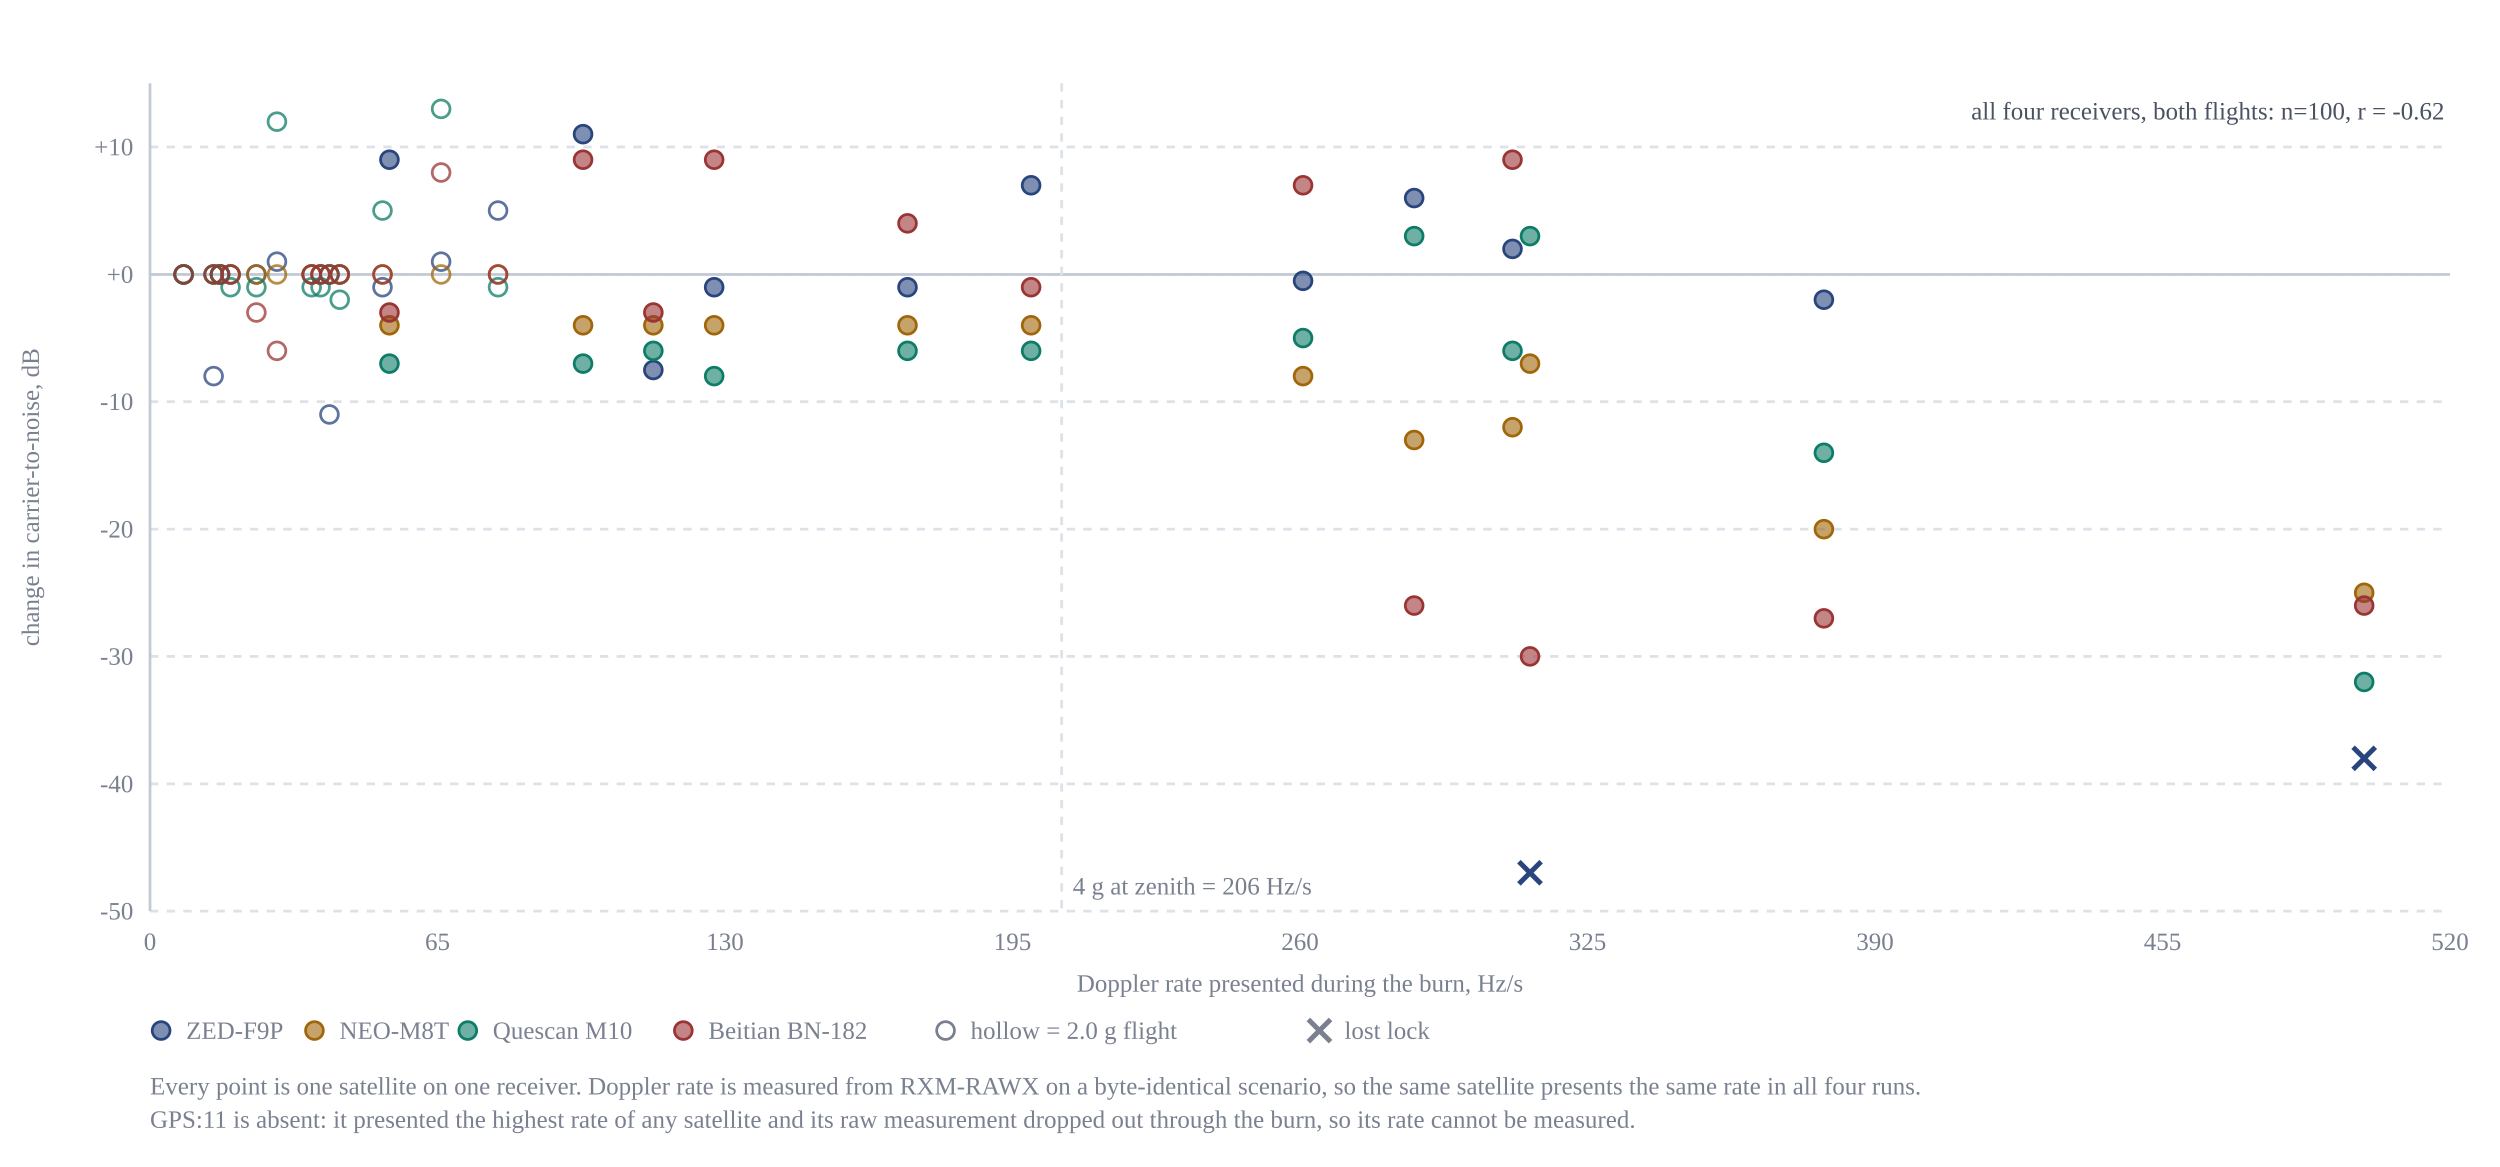
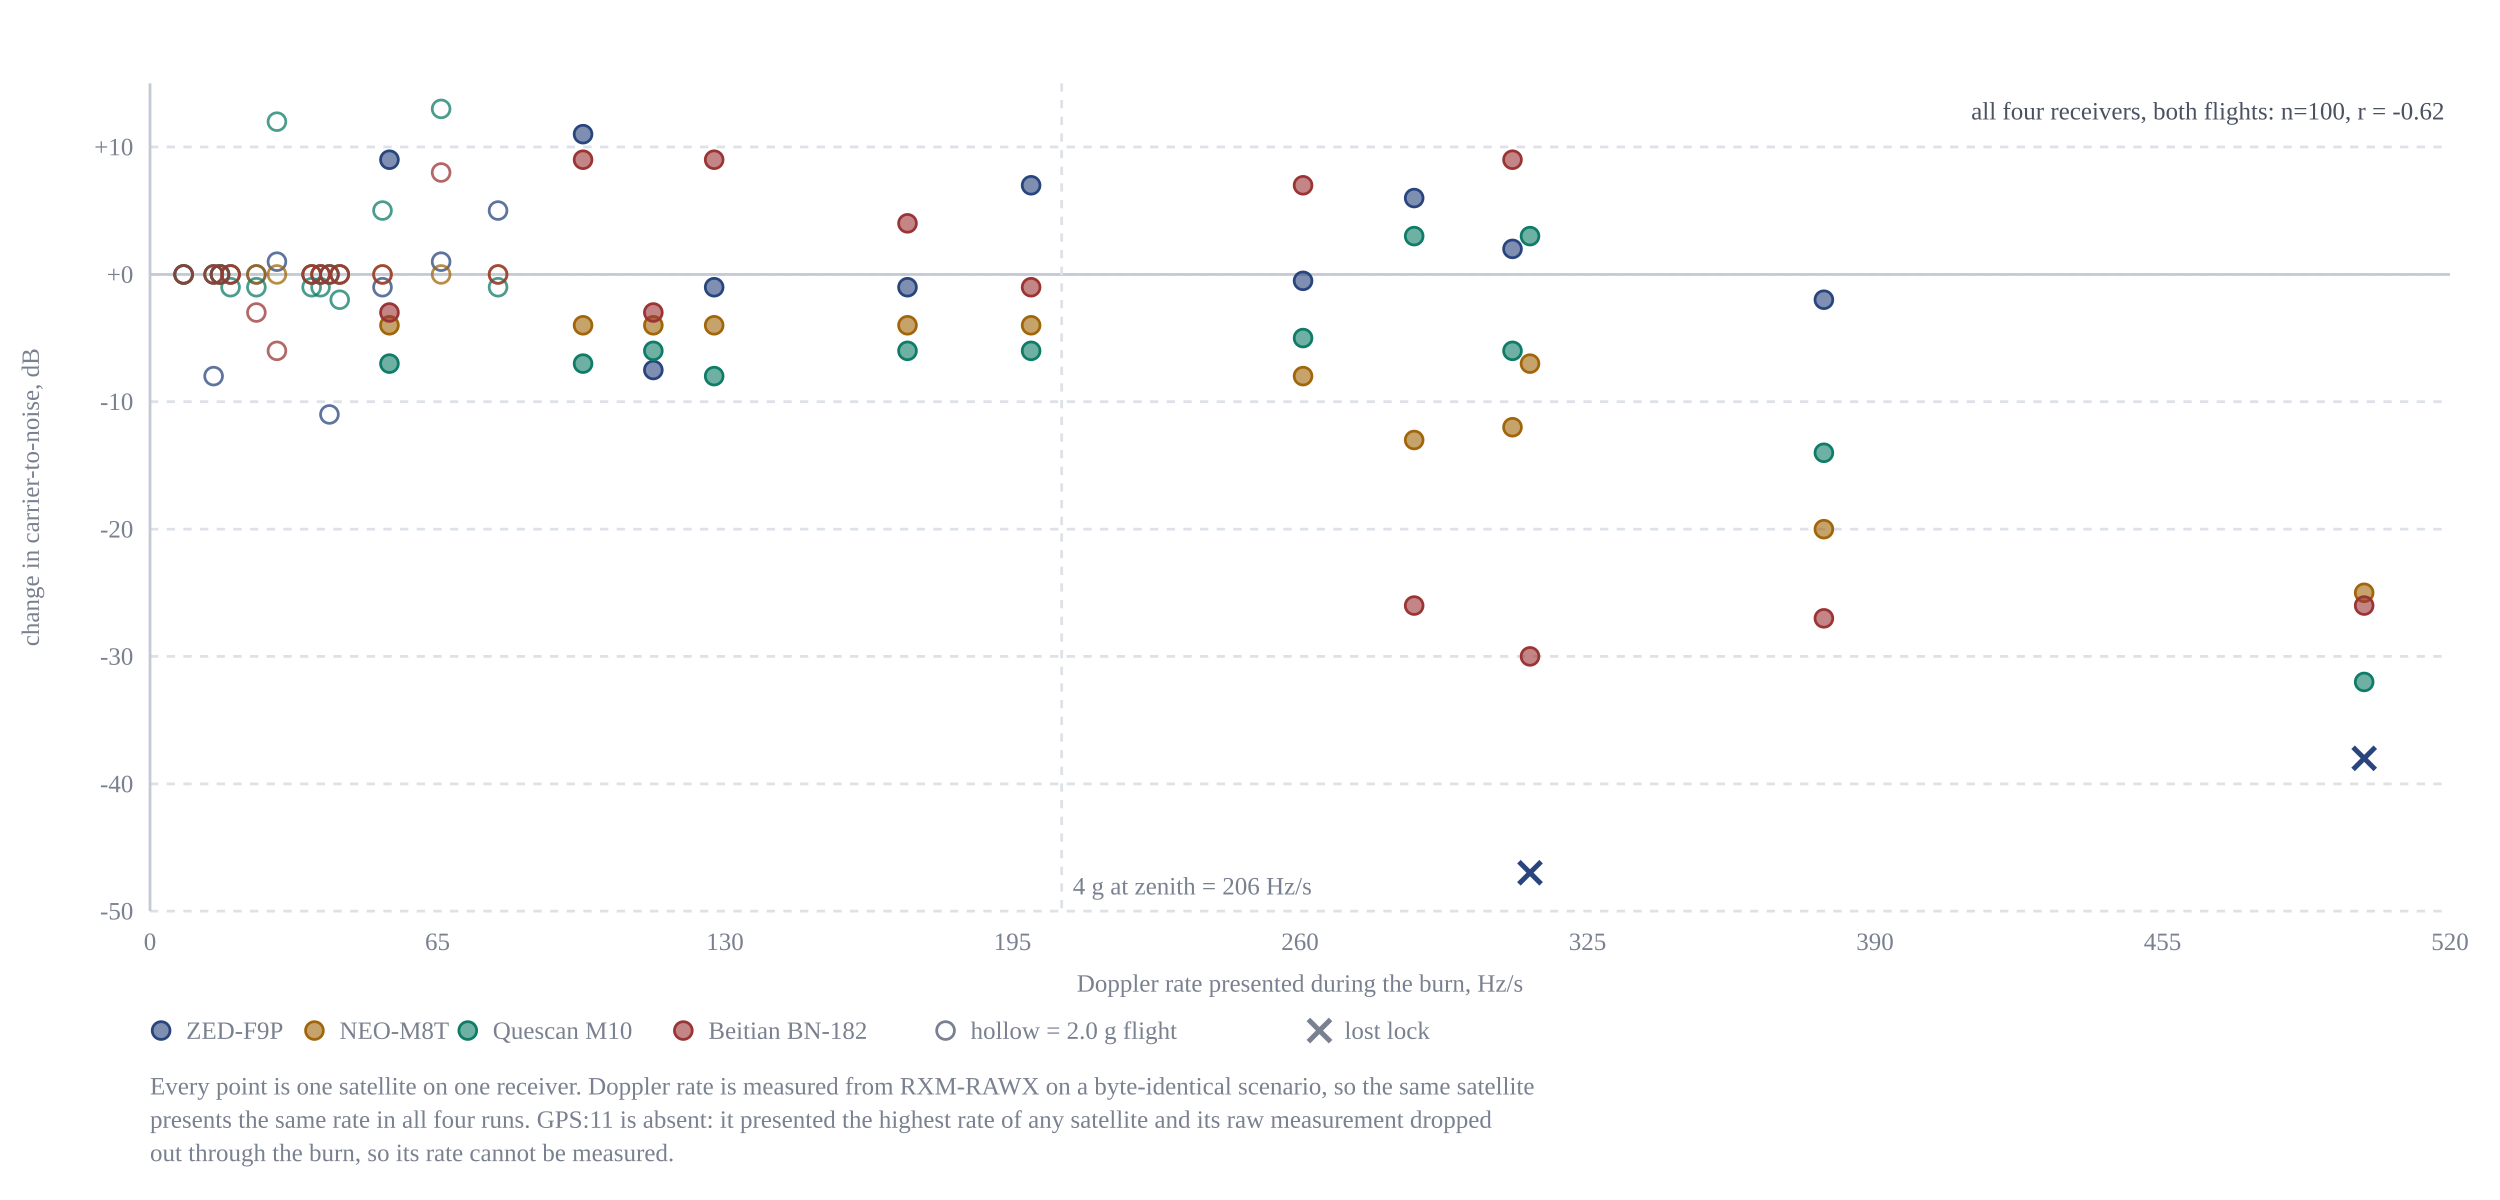
- <svg xmlns="http://www.w3.org/2000/svg" viewBox="0 0 900 420" role="img" aria-label="Per-satellite carrier-to-noise change plotted against the Doppler rate that satellite presented during the burn, pooling a 13.5 g and a 2.0 g flight across four receivers. Loss grows with rate; below 100 Hz per second there is none.">
+ <svg xmlns="http://www.w3.org/2000/svg" viewBox="0 0 900 432" role="img" aria-label="Per-satellite carrier-to-noise change plotted against the Doppler rate that satellite presented during the burn, pooling a 13.5 g and a 2.0 g flight across four receivers. Loss grows with rate; below 100 Hz per second there is none.">
  <style>.ax{stroke:var(--rule-strong,#C3CAD5);stroke-width:1}.gl{stroke:var(--rule,#DDE2E9);stroke-width:1;stroke-dasharray:3 3}.lbl{font-family:var(--f-mono,monospace);font-size:9px;fill:var(--ink-3,#79808F)}.rr{font-family:var(--f-mono,monospace);font-size:9px;fill:var(--ink-2,#4A5261)}.ttl{font-family:var(--f-display,sans-serif);font-size:11px;font-weight:600;fill:var(--ink-2,#4A5261)}</style>
  <line class="gl" x1="54" y1="328.0" x2="882" y2="328.0" />
  <text class="lbl" x="48" y="331.0" text-anchor="end">-50</text>
  <line class="gl" x1="54" y1="282.2" x2="882" y2="282.2" />
  <text class="lbl" x="48" y="285.2" text-anchor="end">-40</text>
  <line class="gl" x1="54" y1="236.3" x2="882" y2="236.3" />
  <text class="lbl" x="48" y="239.3" text-anchor="end">-30</text>
  <line class="gl" x1="54" y1="190.5" x2="882" y2="190.5" />
  <text class="lbl" x="48" y="193.5" text-anchor="end">-20</text>
  <line class="gl" x1="54" y1="144.6" x2="882" y2="144.6" />
  <text class="lbl" x="48" y="147.6" text-anchor="end">-10</text>
  <line class="gl" x1="54" y1="98.8" x2="882" y2="98.8" />
  <text class="lbl" x="48" y="101.8" text-anchor="end">+0</text>
  <line class="gl" x1="54" y1="52.9" x2="882" y2="52.9" />
  <text class="lbl" x="48" y="55.9" text-anchor="end">+10</text>
  <line class="ax" x1="54" y1="98.8" x2="882" y2="98.8" />
  <line class="ax" x1="54" y1="30" x2="54" y2="328" />
  <text class="lbl" x="54.0" y="342" text-anchor="middle">0</text>
  <text class="lbl" x="157.5" y="342" text-anchor="middle">65</text>
  <text class="lbl" x="261.0" y="342" text-anchor="middle">130</text>
  <text class="lbl" x="364.5" y="342" text-anchor="middle">195</text>
  <text class="lbl" x="468.0" y="342" text-anchor="middle">260</text>
  <text class="lbl" x="571.5" y="342" text-anchor="middle">325</text>
  <text class="lbl" x="675.0" y="342" text-anchor="middle">390</text>
  <text class="lbl" x="778.5" y="342" text-anchor="middle">455</text>
  <text class="lbl" x="882.0" y="342" text-anchor="middle">520</text>
  <text class="lbl" x="468" y="357" text-anchor="middle">Doppler rate presented during the burn, Hz/s</text>
  <text class="lbl" transform="translate(14,179) rotate(-90)" text-anchor="middle">change in carrier-to-noise, dB</text>
  <line class="gl" x1="382.2" y1="30" x2="382.2" y2="328" stroke="var(--ink-3,#79808F)" stroke-dasharray="2 3" />
  <text class="lbl" x="386.2" y="322">4 g at zenith = 206 Hz/s</text>
  <circle cx="509.1" cy="71.3" r="3.2" fill="var(--accent, #29457E)" fill-opacity="0.6" stroke="var(--accent, #29457E)" />
  <path d="M546.8,310.2 L554.8,318.2 M546.8,318.2 L554.8,310.2" stroke="var(--accent, #29457E)" stroke-width="1.8" fill="none" />
  <circle cx="209.9" cy="48.3" r="3.2" fill="var(--accent, #29457E)" fill-opacity="0.6" stroke="var(--accent, #29457E)" />
  <circle cx="326.7" cy="103.4" r="3.2" fill="var(--accent, #29457E)" fill-opacity="0.6" stroke="var(--accent, #29457E)" />
  <circle cx="371.2" cy="66.7" r="3.2" fill="var(--accent, #29457E)" fill-opacity="0.6" stroke="var(--accent, #29457E)" />
  <circle cx="257.1" cy="103.4" r="3.2" fill="var(--accent, #29457E)" fill-opacity="0.6" stroke="var(--accent, #29457E)" />
  <circle cx="544.5" cy="89.6" r="3.2" fill="var(--accent, #29457E)" fill-opacity="0.6" stroke="var(--accent, #29457E)" />
  <circle cx="656.6" cy="107.9" r="3.2" fill="var(--accent, #29457E)" fill-opacity="0.6" stroke="var(--accent, #29457E)" />
  <circle cx="469.1" cy="101.1" r="3.2" fill="var(--accent, #29457E)" fill-opacity="0.6" stroke="var(--accent, #29457E)" />
  <path d="M847.1,269.0 L855.1,277.0 M847.1,277.0 L855.1,269.0" stroke="var(--accent, #29457E)" stroke-width="1.8" fill="none" />
  <circle cx="140.2" cy="57.5" r="3.2" fill="var(--accent, #29457E)" fill-opacity="0.6" stroke="var(--accent, #29457E)" />
  <circle cx="235.2" cy="133.2" r="3.2" fill="var(--accent, #29457E)" fill-opacity="0.6" stroke="var(--accent, #29457E)" />
  <circle cx="509.1" cy="158.4" r="3.2" fill="var(--blocked, #A2660A)" fill-opacity="0.6" stroke="var(--blocked, #A2660A)" />
  <circle cx="550.8" cy="130.9" r="3.2" fill="var(--blocked, #A2660A)" fill-opacity="0.6" stroke="var(--blocked, #A2660A)" />
  <circle cx="209.9" cy="117.1" r="3.2" fill="var(--blocked, #A2660A)" fill-opacity="0.6" stroke="var(--blocked, #A2660A)" />
  <circle cx="326.7" cy="117.1" r="3.2" fill="var(--blocked, #A2660A)" fill-opacity="0.6" stroke="var(--blocked, #A2660A)" />
  <circle cx="371.2" cy="117.1" r="3.2" fill="var(--blocked, #A2660A)" fill-opacity="0.6" stroke="var(--blocked, #A2660A)" />
  <circle cx="257.1" cy="117.1" r="3.2" fill="var(--blocked, #A2660A)" fill-opacity="0.6" stroke="var(--blocked, #A2660A)" />
  <circle cx="544.5" cy="153.8" r="3.2" fill="var(--blocked, #A2660A)" fill-opacity="0.6" stroke="var(--blocked, #A2660A)" />
  <circle cx="656.6" cy="190.5" r="3.2" fill="var(--blocked, #A2660A)" fill-opacity="0.6" stroke="var(--blocked, #A2660A)" />
  <circle cx="469.1" cy="135.4" r="3.2" fill="var(--blocked, #A2660A)" fill-opacity="0.6" stroke="var(--blocked, #A2660A)" />
  <circle cx="851.1" cy="213.4" r="3.2" fill="var(--blocked, #A2660A)" fill-opacity="0.6" stroke="var(--blocked, #A2660A)" />
  <circle cx="140.2" cy="117.1" r="3.2" fill="var(--blocked, #A2660A)" fill-opacity="0.6" stroke="var(--blocked, #A2660A)" />
  <circle cx="235.2" cy="117.1" r="3.2" fill="var(--blocked, #A2660A)" fill-opacity="0.6" stroke="var(--blocked, #A2660A)" />
  <circle cx="509.1" cy="85.0" r="3.2" fill="var(--fix, #0E7C66)" fill-opacity="0.6" stroke="var(--fix, #0E7C66)" />
  <circle cx="550.8" cy="85.0" r="3.2" fill="var(--fix, #0E7C66)" fill-opacity="0.6" stroke="var(--fix, #0E7C66)" />
  <circle cx="209.9" cy="130.9" r="3.2" fill="var(--fix, #0E7C66)" fill-opacity="0.6" stroke="var(--fix, #0E7C66)" />
  <circle cx="326.7" cy="126.3" r="3.2" fill="var(--fix, #0E7C66)" fill-opacity="0.6" stroke="var(--fix, #0E7C66)" />
  <circle cx="371.2" cy="126.3" r="3.2" fill="var(--fix, #0E7C66)" fill-opacity="0.6" stroke="var(--fix, #0E7C66)" />
  <circle cx="257.1" cy="135.4" r="3.2" fill="var(--fix, #0E7C66)" fill-opacity="0.6" stroke="var(--fix, #0E7C66)" />
  <circle cx="544.5" cy="126.3" r="3.2" fill="var(--fix, #0E7C66)" fill-opacity="0.6" stroke="var(--fix, #0E7C66)" />
  <circle cx="656.6" cy="163.0" r="3.2" fill="var(--fix, #0E7C66)" fill-opacity="0.6" stroke="var(--fix, #0E7C66)" />
  <circle cx="469.1" cy="121.7" r="3.2" fill="var(--fix, #0E7C66)" fill-opacity="0.6" stroke="var(--fix, #0E7C66)" />
  <circle cx="851.1" cy="245.5" r="3.2" fill="var(--fix, #0E7C66)" fill-opacity="0.6" stroke="var(--fix, #0E7C66)" />
  <circle cx="140.2" cy="130.9" r="3.2" fill="var(--fix, #0E7C66)" fill-opacity="0.6" stroke="var(--fix, #0E7C66)" />
  <circle cx="235.2" cy="126.3" r="3.2" fill="var(--fix, #0E7C66)" fill-opacity="0.6" stroke="var(--fix, #0E7C66)" />
  <circle cx="509.1" cy="218.0" r="3.2" fill="var(--nolock, #9B3535)" fill-opacity="0.6" stroke="var(--nolock, #9B3535)" />
  <circle cx="550.8" cy="236.3" r="3.2" fill="var(--nolock, #9B3535)" fill-opacity="0.6" stroke="var(--nolock, #9B3535)" />
  <circle cx="209.9" cy="57.5" r="3.2" fill="var(--nolock, #9B3535)" fill-opacity="0.6" stroke="var(--nolock, #9B3535)" />
  <circle cx="326.7" cy="80.4" r="3.2" fill="var(--nolock, #9B3535)" fill-opacity="0.6" stroke="var(--nolock, #9B3535)" />
  <circle cx="371.2" cy="103.4" r="3.2" fill="var(--nolock, #9B3535)" fill-opacity="0.6" stroke="var(--nolock, #9B3535)" />
  <circle cx="257.1" cy="57.5" r="3.2" fill="var(--nolock, #9B3535)" fill-opacity="0.6" stroke="var(--nolock, #9B3535)" />
  <circle cx="544.5" cy="57.5" r="3.2" fill="var(--nolock, #9B3535)" fill-opacity="0.6" stroke="var(--nolock, #9B3535)" />
  <circle cx="656.6" cy="222.6" r="3.2" fill="var(--nolock, #9B3535)" fill-opacity="0.6" stroke="var(--nolock, #9B3535)" />
  <circle cx="469.1" cy="66.7" r="3.2" fill="var(--nolock, #9B3535)" fill-opacity="0.6" stroke="var(--nolock, #9B3535)" />
  <circle cx="851.1" cy="218.0" r="3.2" fill="var(--nolock, #9B3535)" fill-opacity="0.6" stroke="var(--nolock, #9B3535)" />
  <circle cx="140.2" cy="112.5" r="3.2" fill="var(--nolock, #9B3535)" fill-opacity="0.6" stroke="var(--nolock, #9B3535)" />
  <circle cx="235.2" cy="112.5" r="3.2" fill="var(--nolock, #9B3535)" fill-opacity="0.6" stroke="var(--nolock, #9B3535)" />
  <circle cx="118.6" cy="149.2" r="3.2" fill="none" stroke="var(--accent, #29457E)" stroke-opacity="0.75" />
  <circle cx="122.3" cy="98.8" r="3.2" fill="none" stroke="var(--accent, #29457E)" stroke-opacity="0.75" />
  <circle cx="179.3" cy="75.8" r="3.2" fill="none" stroke="var(--accent, #29457E)" stroke-opacity="0.75" />
  <circle cx="76.9" cy="135.4" r="3.2" fill="none" stroke="var(--accent, #29457E)" stroke-opacity="0.75" />
  <circle cx="92.3" cy="98.8" r="3.2" fill="none" stroke="var(--accent, #29457E)" stroke-opacity="0.75" />
  <circle cx="99.7" cy="94.2" r="3.2" fill="none" stroke="var(--accent, #29457E)" stroke-opacity="0.75" />
  <circle cx="83.0" cy="98.8" r="3.2" fill="none" stroke="var(--accent, #29457E)" stroke-opacity="0.75" />
  <circle cx="115.4" cy="98.8" r="3.2" fill="none" stroke="var(--accent, #29457E)" stroke-opacity="0.75" />
  <circle cx="137.7" cy="103.4" r="3.2" fill="none" stroke="var(--accent, #29457E)" stroke-opacity="0.75" />
  <circle cx="112.2" cy="98.8" r="3.2" fill="none" stroke="var(--accent, #29457E)" stroke-opacity="0.75" />
  <circle cx="158.8" cy="94.2" r="3.2" fill="none" stroke="var(--accent, #29457E)" stroke-opacity="0.75" />
  <circle cx="66.1" cy="98.8" r="3.2" fill="none" stroke="var(--accent, #29457E)" stroke-opacity="0.75" />
  <circle cx="79.2" cy="98.8" r="3.2" fill="none" stroke="var(--accent, #29457E)" stroke-opacity="0.75" />
  <circle cx="118.6" cy="98.8" r="3.2" fill="none" stroke="var(--blocked, #A2660A)" stroke-opacity="0.75" />
  <circle cx="122.3" cy="98.8" r="3.2" fill="none" stroke="var(--blocked, #A2660A)" stroke-opacity="0.75" />
  <circle cx="179.3" cy="98.8" r="3.2" fill="none" stroke="var(--blocked, #A2660A)" stroke-opacity="0.75" />
  <circle cx="76.9" cy="98.8" r="3.2" fill="none" stroke="var(--blocked, #A2660A)" stroke-opacity="0.75" />
  <circle cx="92.3" cy="98.8" r="3.2" fill="none" stroke="var(--blocked, #A2660A)" stroke-opacity="0.75" />
  <circle cx="99.7" cy="98.8" r="3.2" fill="none" stroke="var(--blocked, #A2660A)" stroke-opacity="0.75" />
  <circle cx="83.0" cy="98.8" r="3.2" fill="none" stroke="var(--blocked, #A2660A)" stroke-opacity="0.75" />
  <circle cx="115.4" cy="98.8" r="3.2" fill="none" stroke="var(--blocked, #A2660A)" stroke-opacity="0.75" />
  <circle cx="137.7" cy="98.8" r="3.2" fill="none" stroke="var(--blocked, #A2660A)" stroke-opacity="0.75" />
  <circle cx="112.2" cy="98.8" r="3.2" fill="none" stroke="var(--blocked, #A2660A)" stroke-opacity="0.75" />
  <circle cx="158.8" cy="98.8" r="3.2" fill="none" stroke="var(--blocked, #A2660A)" stroke-opacity="0.75" />
  <circle cx="66.1" cy="98.8" r="3.2" fill="none" stroke="var(--blocked, #A2660A)" stroke-opacity="0.75" />
  <circle cx="79.2" cy="98.8" r="3.2" fill="none" stroke="var(--blocked, #A2660A)" stroke-opacity="0.75" />
  <circle cx="118.6" cy="98.8" r="3.2" fill="none" stroke="var(--fix, #0E7C66)" stroke-opacity="0.75" />
  <circle cx="122.3" cy="107.9" r="3.2" fill="none" stroke="var(--fix, #0E7C66)" stroke-opacity="0.75" />
  <circle cx="179.3" cy="103.4" r="3.2" fill="none" stroke="var(--fix, #0E7C66)" stroke-opacity="0.75" />
  <circle cx="76.9" cy="98.8" r="3.2" fill="none" stroke="var(--fix, #0E7C66)" stroke-opacity="0.75" />
  <circle cx="92.3" cy="103.4" r="3.2" fill="none" stroke="var(--fix, #0E7C66)" stroke-opacity="0.75" />
  <circle cx="99.7" cy="43.8" r="3.2" fill="none" stroke="var(--fix, #0E7C66)" stroke-opacity="0.75" />
  <circle cx="83.0" cy="103.4" r="3.2" fill="none" stroke="var(--fix, #0E7C66)" stroke-opacity="0.75" />
  <circle cx="115.4" cy="103.4" r="3.2" fill="none" stroke="var(--fix, #0E7C66)" stroke-opacity="0.75" />
  <circle cx="137.7" cy="75.8" r="3.2" fill="none" stroke="var(--fix, #0E7C66)" stroke-opacity="0.75" />
  <circle cx="112.2" cy="103.4" r="3.2" fill="none" stroke="var(--fix, #0E7C66)" stroke-opacity="0.75" />
  <circle cx="158.8" cy="39.2" r="3.2" fill="none" stroke="var(--fix, #0E7C66)" stroke-opacity="0.75" />
  <circle cx="66.1" cy="98.8" r="3.2" fill="none" stroke="var(--fix, #0E7C66)" stroke-opacity="0.75" />
  <circle cx="79.2" cy="98.8" r="3.2" fill="none" stroke="var(--fix, #0E7C66)" stroke-opacity="0.75" />
  <circle cx="118.6" cy="98.8" r="3.2" fill="none" stroke="var(--nolock, #9B3535)" stroke-opacity="0.75" />
  <circle cx="122.3" cy="98.8" r="3.2" fill="none" stroke="var(--nolock, #9B3535)" stroke-opacity="0.75" />
  <circle cx="179.3" cy="98.8" r="3.2" fill="none" stroke="var(--nolock, #9B3535)" stroke-opacity="0.75" />
  <circle cx="76.9" cy="98.8" r="3.2" fill="none" stroke="var(--nolock, #9B3535)" stroke-opacity="0.75" />
  <circle cx="92.3" cy="112.5" r="3.2" fill="none" stroke="var(--nolock, #9B3535)" stroke-opacity="0.75" />
  <circle cx="99.7" cy="126.3" r="3.2" fill="none" stroke="var(--nolock, #9B3535)" stroke-opacity="0.75" />
  <circle cx="83.0" cy="98.8" r="3.2" fill="none" stroke="var(--nolock, #9B3535)" stroke-opacity="0.75" />
  <circle cx="115.4" cy="98.8" r="3.2" fill="none" stroke="var(--nolock, #9B3535)" stroke-opacity="0.75" />
  <circle cx="137.7" cy="98.8" r="3.2" fill="none" stroke="var(--nolock, #9B3535)" stroke-opacity="0.75" />
  <circle cx="112.2" cy="98.8" r="3.2" fill="none" stroke="var(--nolock, #9B3535)" stroke-opacity="0.75" />
  <circle cx="158.8" cy="62.1" r="3.2" fill="none" stroke="var(--nolock, #9B3535)" stroke-opacity="0.75" />
  <circle cx="66.1" cy="98.8" r="3.2" fill="none" stroke="var(--nolock, #9B3535)" stroke-opacity="0.75" />
  <circle cx="79.2" cy="98.8" r="3.2" fill="none" stroke="var(--nolock, #9B3535)" stroke-opacity="0.75" />
  <text class="rr" x="880" y="43" text-anchor="end">all four receivers, both flights: n=100, r = -0.62</text>
  <circle cx="58.0" cy="371.0" r="3.2" fill="var(--accent, #29457E)" fill-opacity="0.6" stroke="var(--accent, #29457E)" />
  <text class="lbl" x="67.0" y="374.0">ZED-F9P</text>
  <circle cx="113.2" cy="371.0" r="3.2" fill="var(--blocked, #A2660A)" fill-opacity="0.6" stroke="var(--blocked, #A2660A)" />
  <text class="lbl" x="122.2" y="374.0">NEO-M8T</text>
  <circle cx="168.4" cy="371.0" r="3.2" fill="var(--fix, #0E7C66)" fill-opacity="0.6" stroke="var(--fix, #0E7C66)" />
  <text class="lbl" x="177.4" y="374.0">Quescan M10</text>
  <circle cx="246.0" cy="371.0" r="3.2" fill="var(--nolock, #9B3535)" fill-opacity="0.6" stroke="var(--nolock, #9B3535)" />
  <text class="lbl" x="255.0" y="374.0">Beitian BN-182</text>
  <circle cx="340.4" cy="371.0" r="3.2" fill="none" stroke="var(--ink-3,#79808F)" />
  <text class="lbl" x="349.4" y="374.0">hollow = 2.0 g flight</text>
  <path d="M471.0,367.0 L479.0,375.0 M471.0,375.0 L479.0,367.0" stroke="var(--ink-3,#79808F)" stroke-width="1.8" fill="none" />
  <text class="lbl" x="484.0" y="374.0">lost lock</text>
-   <text class="lbl" x="54" y="394">Every point is one satellite on one receiver. Doppler rate is measured from RXM-RAWX on a byte-identical scenario, so the same satellite presents the same rate in all four runs.</text>
-   <text class="lbl" x="54" y="406">GPS:11 is absent: it presented the highest rate of any satellite and its raw measurement dropped out through the burn, so its rate cannot be measured.</text>
+   <text class="lbl" x="54" y="394">Every point is one satellite on one receiver. Doppler rate is measured from RXM-RAWX on a byte-identical scenario, so the same satellite</text>
+   <text class="lbl" x="54" y="406">presents the same rate in all four runs. GPS:11 is absent: it presented the highest rate of any satellite and its raw measurement dropped</text>
+   <text class="lbl" x="54" y="418">out through the burn, so its rate cannot be measured.</text>
</svg>
